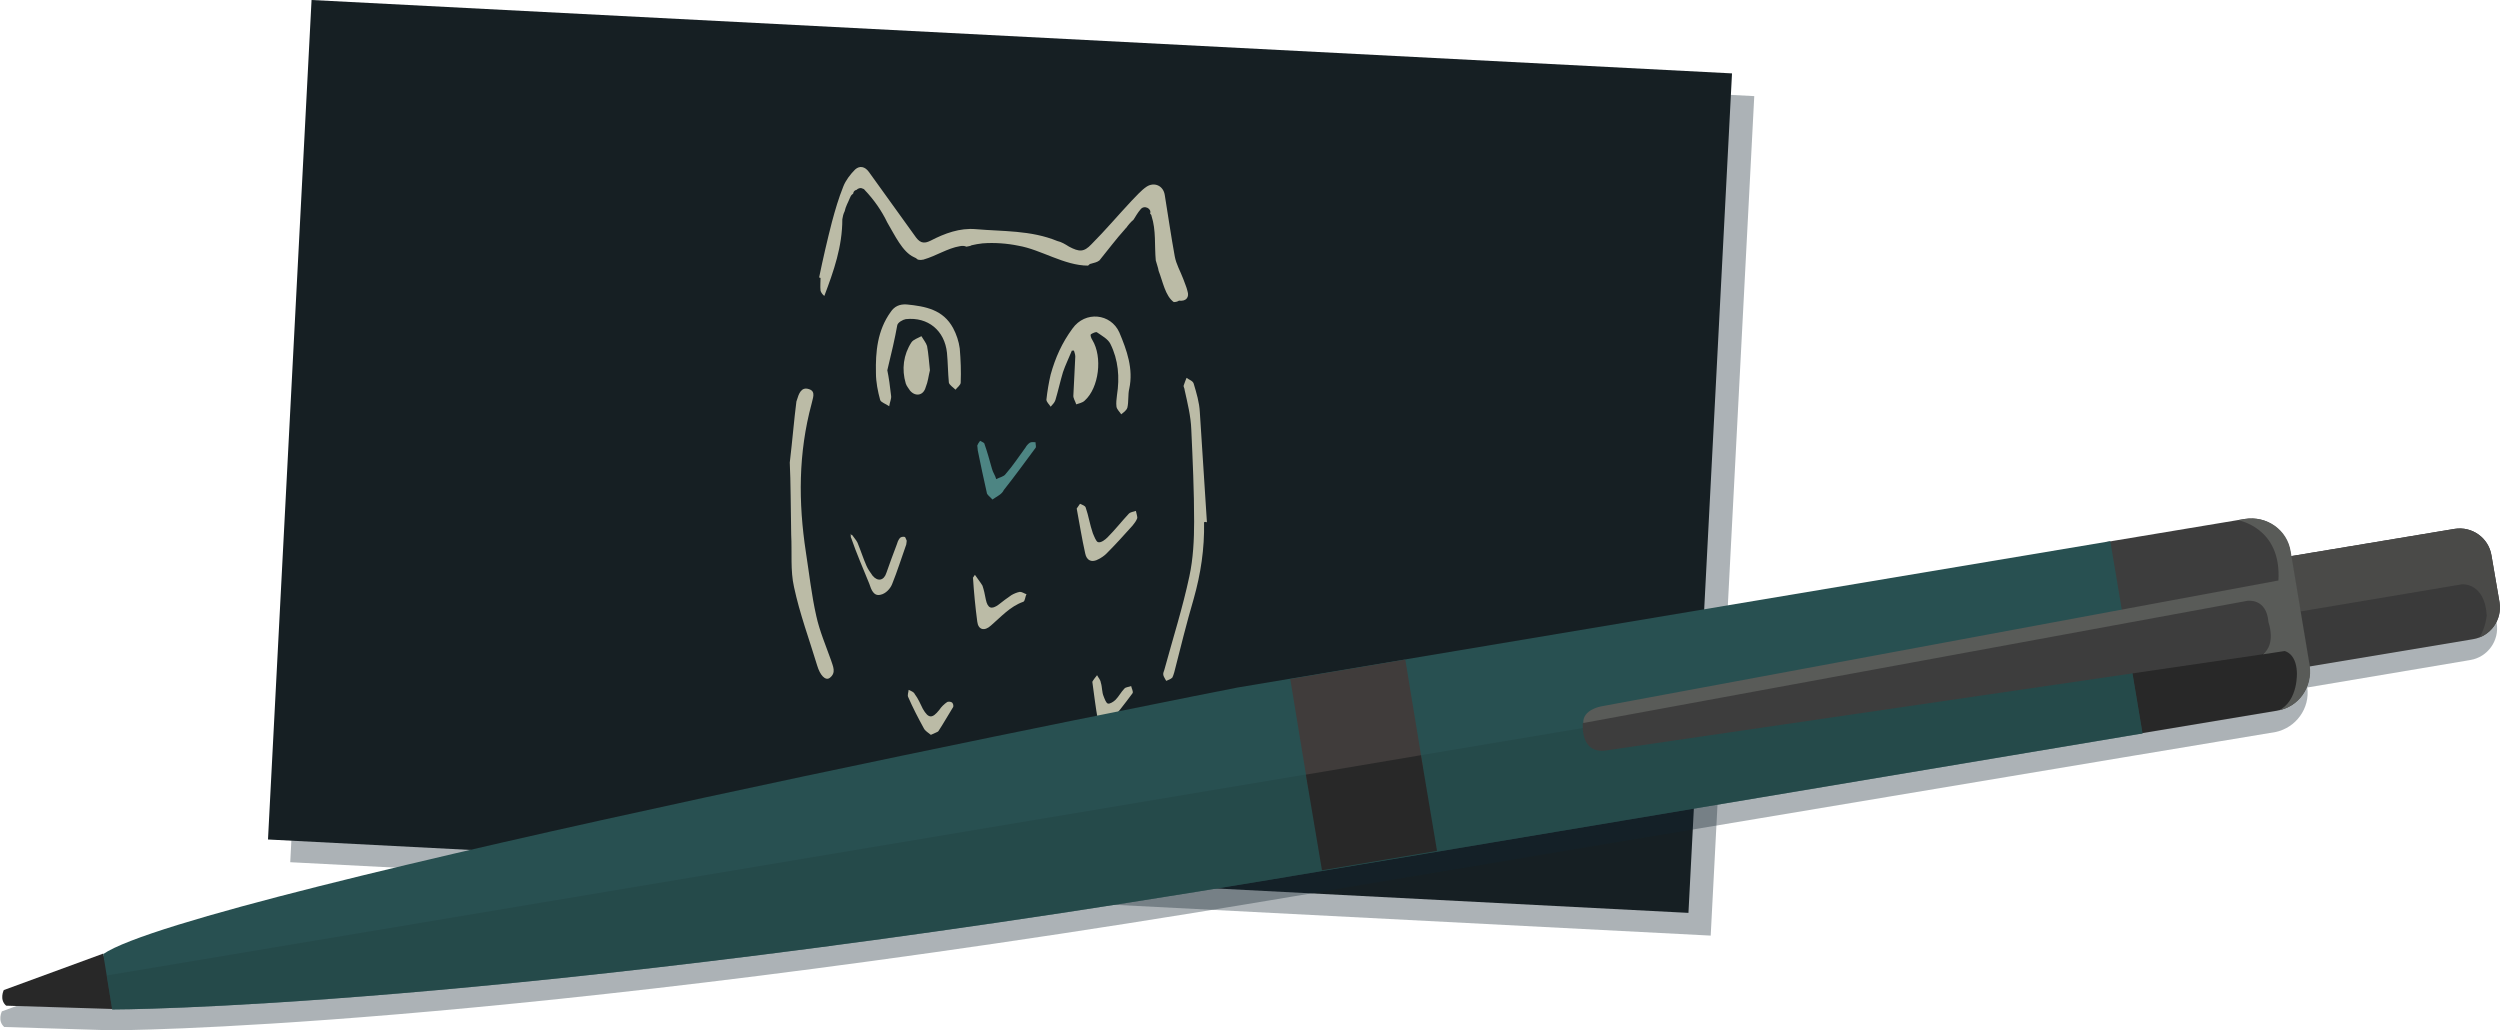
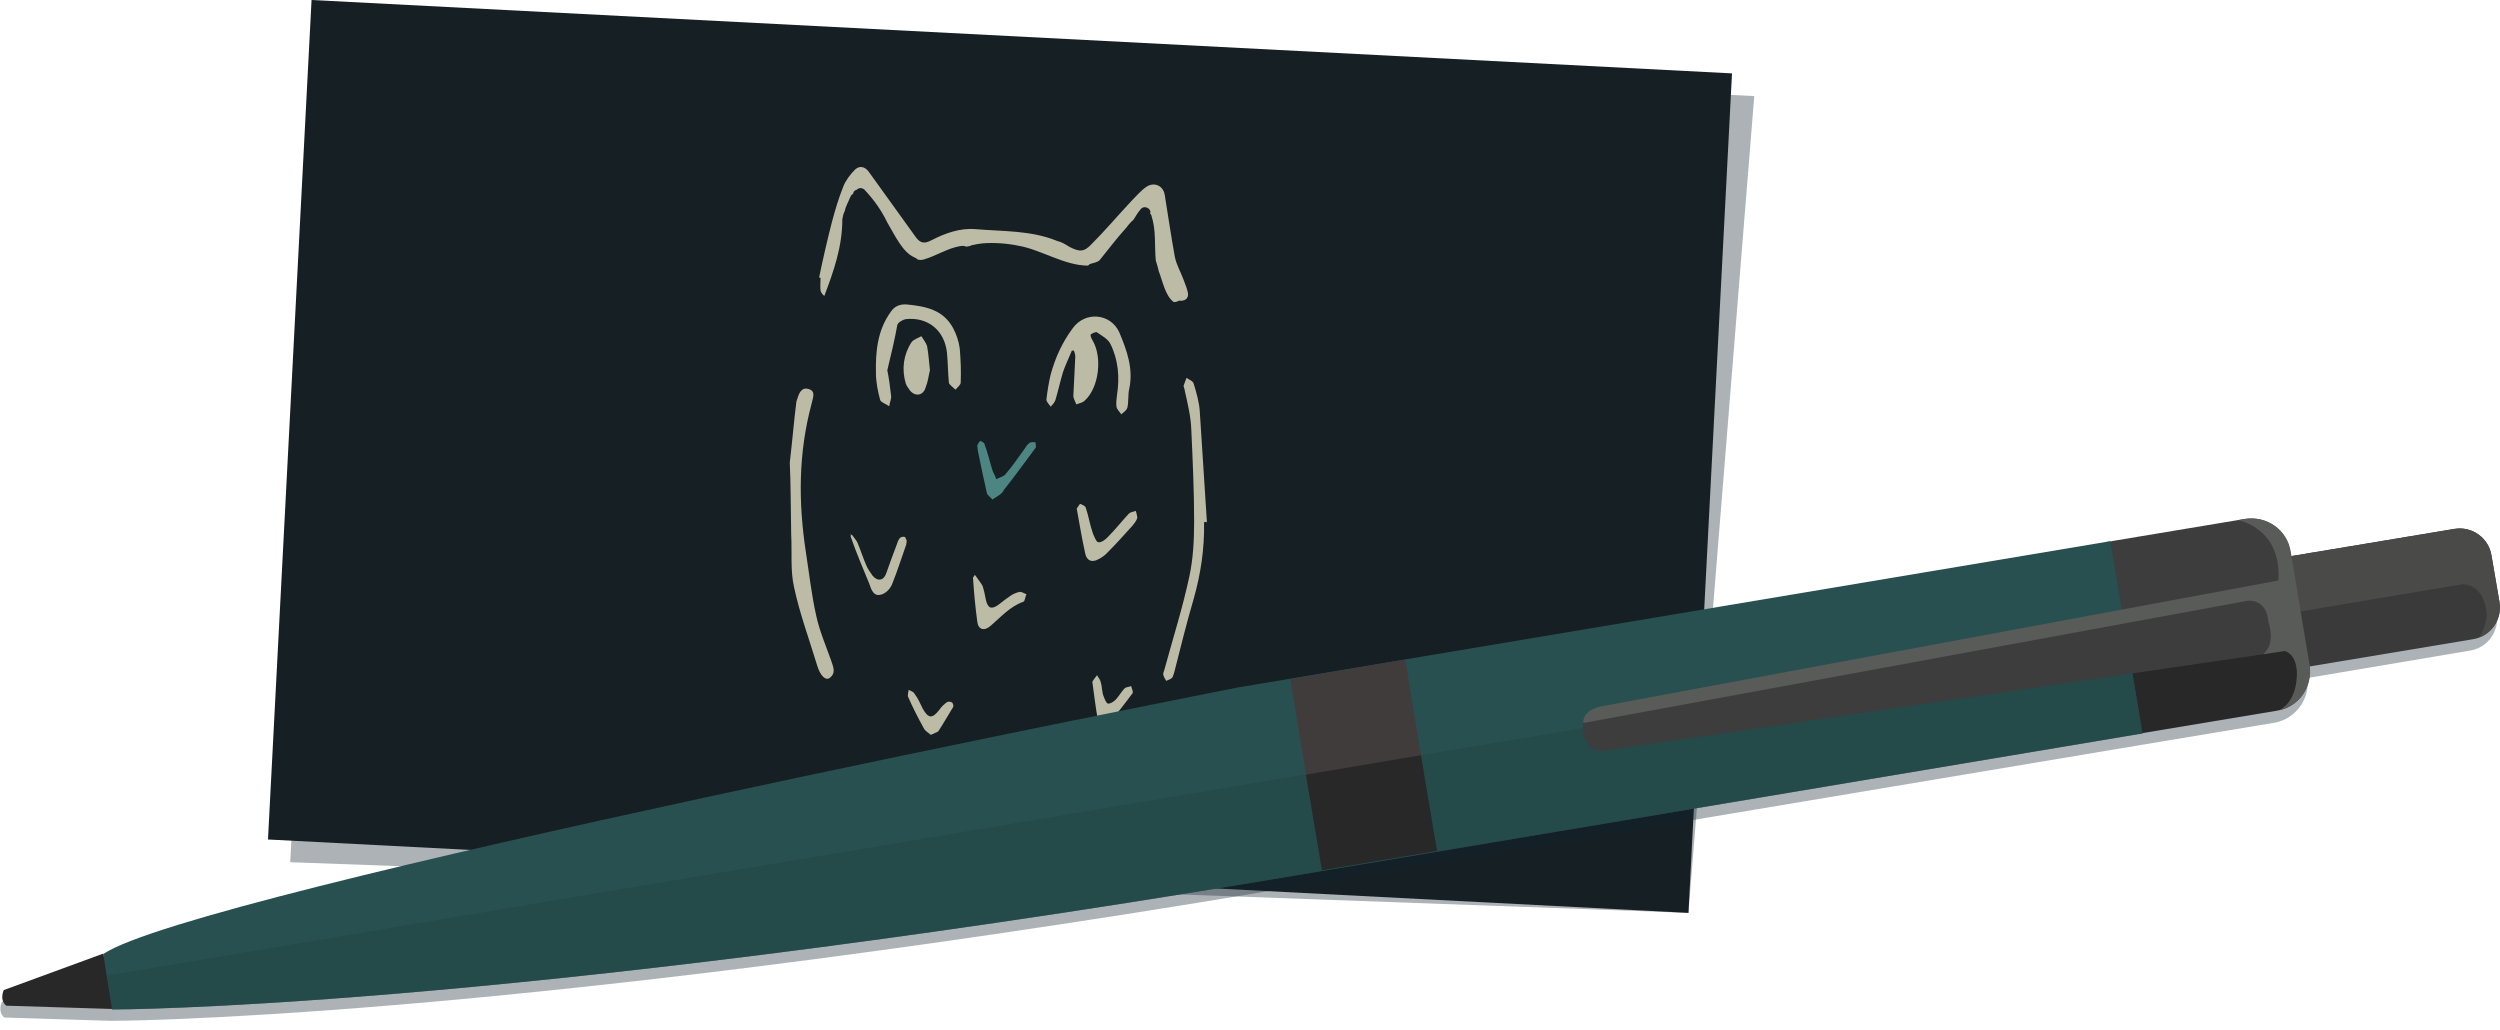
<svg xmlns="http://www.w3.org/2000/svg" xmlns:xlink="http://www.w3.org/1999/xlink" version="1.1" id="Layer_1" x="0px" y="0px" viewBox="0 0 528 217.5" style="enable-background:new 0 0 528 217.5;" xml:space="preserve">
  <style type="text/css">
	.st0{opacity:0.35;fill:#10232D;enable-background:new    ;}
	.st1{fill:#161F23;}
	.st2{opacity:0.76;}
	.st3{fill:#EFECD0;}
	.st4{fill:#5EA5A2;}
	.st5{fill:#3A3A3A;}
	.st6{clip-path:url(#SVGID_2_);fill:#4A4A48;}
	.st7{fill:#282828;}
	.st8{fill:#3D3D3D;}
	.st9{fill:#285051;}
	.st10{opacity:0.5;}
	.st11{clip-path:url(#SVGID_4_);fill:#224444;}
	.st12{fill:#403C3B;}
	.st13{clip-path:url(#SVGID_6_);fill:#3D3D3D;}
	.st14{clip-path:url(#SVGID_8_);fill:#595B58;}
</style>
  <g id="bc">
-     <path class="st0" d="M70.5,4.8l300,15.5l-9.2,177.3l-300-15.5L70.5,4.8z" />
+     <path class="st0" d="M70.5,4.8l300,15.5l-13.9,172.5L61.3,182.1L70.5,4.8z" />
    <path class="st1" d="M65.8,0l300,15.5l-9.2,177.3l-300-15.5L65.8,0z" />
    <g id="owl_1_" class="st2">
-       <path class="st3" d="M250.8,61.5c-0.2-0.9-0.6-1.7-0.9-2.6c-0.6-1.6-1.5-3.1-1.8-4.8c-0.8-4.4-1.4-8.6-2.1-12.9    c-0.3-2-2.2-2.8-3.8-1.8c-1.2,0.8-2.2,2-3.2,3c-2.9,3.1-5.6,6.3-8.5,9.2c-1.6,1.7-2.6,1.6-4.7,0.5c-0.8-0.5-1.6-1-2.5-1.2    c-5.6-2.3-11.5-2-17.2-2.5c-3.4-0.3-6.6,0.9-9.5,2.4c-1.2,0.6-2.1,0.7-3.1-0.6c-3.3-4.6-6.7-9.3-10-13.9c-0.8-1.1-1.9-1.4-2.9-0.5    c-1,1-2,2.3-2.5,3.6c-1,2.5-1.7,4.9-2.4,7.5c-1,3.9-1.9,7.8-2.7,11.7l0.3,0.1c0,0.8-0.1,1.8,0,2.7c0.1,0.4,0.5,0.9,0.8,1.1    c2-5.3,3.8-10.4,3.8-16.2c0.1-0.6,0.2-1.1,0.5-1.7c0.2-1,0.7-1.8,1.1-2.8l0.1-0.2c0.1-0.3,0.3-0.5,0.6-0.7l0-0.1    c0.1-0.4,0.3-0.6,0.7-0.7c0.3-0.3,0.8-0.5,1.2-0.3c0.2,0.1,0.4,0.1,0.5,0.3c2,2.1,3.6,4.4,4.8,6.9c1.6,2.7,3.2,6.2,5.6,7.3    c0.3,0.1,0.6,0.3,0.8,0.5c0.2,0.1,0.6,0.1,0.8,0.1c0.1-0.1,0.4,0,0.5-0.1c2.5-0.7,5.1-2.4,7.6-2.8c0.5-0.1,1-0.1,1.4,0.1    c0.4-0.1,0.8-0.1,1.1-0.3c0.8-0.2,1.5-0.3,2.3-0.4c2.5-0.2,5.2,0,7.6,0.5c4.7,0.8,9.7,4.2,14.7,4.2c0.2-0.2,0.4-0.4,0.6-0.4    c0.7-0.2,1.3-0.3,1.8-0.7c1.8-2.2,3.5-4.5,5.4-6.6c0-0.1,0.1-0.1,0.2-0.2c0.5-0.7,1-1.3,1.6-1.8c0.5-0.8,0.9-1.5,1.5-2.2    c0.8-1,2.4-0.1,2,0.9c0.1,0.1,0.3,0.3,0.3,0.5c1,3.1,0.6,6.2,0.9,9.4c0.2,0.8,0.5,1.5,0.6,2.2c0.9,2.3,1.4,5.3,3.2,6.6    c0.4,0,0.8-0.1,1.1-0.3C250.6,63.7,251.2,62.7,250.8,61.5L250.8,61.5z M166.8,97.7c0.6-5.1,0.9-9,1.4-12.9l0.1-0.3    c0.4-1.3,0.9-2.9,2.6-2.3c1.5,0.5,0.7,2,0.5,3.1c-2.8,10.4-2.8,20.8-1.2,31.3c0.7,4.5,1.2,9.1,2.2,13.5c0.7,3.2,2,6.2,3.1,9.3    c0.4,1.3,1.2,2.7-0.3,3.8c-0.9,0.6-2-0.6-2.6-2.6c-1.7-5.6-3.7-11-4.9-16.6c-0.8-3.5-0.4-7.3-0.6-11.1    C167,107.3,167,101.8,166.8,97.7z M226.4,74c-0.6,1.5-1.4,3.1-1.9,4.6c-0.6,2-1,3.9-1.6,5.9c-0.2,0.6-0.6,0.9-1,1.4    c-0.3-0.5-0.9-1-0.9-1.5c0.2-1.8,0.5-3.6,0.9-5.3c1-3.6,2.4-6.7,4.6-9.7c2.7-3.8,8.1-3.2,9.9,0.8c1.6,3.8,3,7.7,2.1,11.9    c-0.3,1.2-0.1,2.7-0.4,4c-0.2,0.6-0.8,1-1.3,1.4c-0.3-0.5-0.9-1-1-1.6c-0.1-0.8,0-1.6,0.1-2.4c0.6-3.8,0.3-7.5-1.4-10.9    c-0.5-1-1.8-1.7-2.8-2.4c-0.2-0.2-1,0.2-1.3,0.4c-0.2,0.2,0.1,0.9,0.3,1.2c2.2,3.6,1.4,10.1-1.6,12.8c-0.5,0.5-1.3,0.6-1.8,0.8    c-0.2-0.7-0.7-1.3-0.6-2c0.1-2.6,0.3-5.3,0.4-8.1c0-0.5-0.2-0.9-0.3-1.3C226.7,74.1,226.5,74.1,226.4,74L226.4,74z M254.3,110.3    c0.1,5.6-0.7,10.9-2.2,16.2c-1.5,5.1-2.8,10.4-4.1,15.5c-0.1,0.4-0.3,0.9-0.4,1.1c-0.4,0.4-0.9,0.5-1.3,0.7    c-0.2-0.4-0.5-0.8-0.6-1.2c-0.1-0.4,0.1-0.8,0.2-1.1c1.8-6.6,3.9-13.2,5.3-19.8c0.8-3.7,1-7.7,1-11.5c0-6.5-0.3-13-0.6-19.5    c-0.1-2.8-0.8-5.6-1.4-8.3c0-0.4-0.3-0.7-0.2-1c0.2-0.6,0.4-1.1,0.6-1.6c0.5,0.4,1.3,0.6,1.5,1.2c0.6,2,1.2,4,1.3,6    c0.5,7.8,1,15.5,1.5,23.3C254.6,110.2,254.5,110.2,254.3,110.3L254.3,110.3z M187.4,78.2c0.3,1.4,0.6,3.5,0.8,5.4    c0.1,0.6-0.3,1.4-0.4,2.2c-0.7-0.5-1.7-0.8-1.9-1.3c-0.5-1.8-0.9-3.8-0.9-5.7c-0.1-4.5,0.3-9,3.1-12.9c0.8-1.2,1.9-1.7,3.4-1.6    c4,0.4,7.7,1.1,9.8,5c0.7,1.3,1.2,2.8,1.4,4.3c0.2,2.4,0.3,4.8,0.2,7.2c0,0.5-0.7,1-1.1,1.5c-0.5-0.5-1.3-1-1.4-1.5    c-0.2-2.1-0.2-4.2-0.4-6.3c-0.5-4.7-4-7.6-8.7-7.1c-0.6,0.1-1.7,0.7-1.8,1.3C189,71.5,188.3,74.5,187.4,78.2z M227.4,107.4    c0.2-0.3,0.5-0.7,0.7-1c0.4,0.2,1.1,0.4,1.2,0.8c0.6,1.7,0.9,3.7,1.5,5.4c0.3,0.7,0.7,1.8,1.1,1.9c0.6,0.2,1.5-0.5,2-1    c1.6-1.6,3-3.4,4.5-5c0.4-0.4,1-0.4,1.5-0.6c0.1,0.5,0.3,1.1,0.3,1.5c-0.2,0.6-0.6,1.1-1,1.6c-1.8,2-3.6,4-5.5,5.9    c-0.5,0.5-1.1,0.9-1.7,1.2c-1.4,0.8-2.5,0.3-2.8-1.2C228.5,113.8,228,110.6,227.4,107.4z" />
+       <path class="st3" d="M250.8,61.5c-0.2-0.9-0.6-1.7-0.9-2.6c-0.6-1.6-1.5-3.1-1.8-4.8c-0.8-4.4-1.4-8.6-2.1-12.9    c-0.3-2-2.2-2.8-3.8-1.8c-1.2,0.8-2.2,2-3.2,3c-2.9,3.1-5.6,6.3-8.5,9.2c-1.6,1.7-2.6,1.6-4.7,0.5c-0.8-0.5-1.6-1-2.5-1.2    c-5.6-2.3-11.5-2-17.2-2.5c-3.4-0.3-6.6,0.9-9.5,2.4c-1.2,0.6-2.1,0.7-3.1-0.6c-3.3-4.6-6.7-9.3-10-13.9c-0.8-1.1-1.9-1.4-2.9-0.5    c-1,1-2,2.3-2.5,3.6c-1,2.5-1.7,4.9-2.4,7.5c-1,3.9-1.9,7.8-2.7,11.7l0.3,0.1c0,0.8-0.1,1.8,0,2.7c0.1,0.4,0.5,0.9,0.8,1.1    c2-5.3,3.8-10.4,3.8-16.2c0.1-0.6,0.2-1.1,0.5-1.7c0.2-1,0.7-1.8,1.1-2.8l0.1-0.2c0.1-0.3,0.3-0.5,0.6-0.7v-0.1    c0.1-0.4,0.3-0.6,0.7-0.7c0.3-0.3,0.8-0.5,1.2-0.3c0.2,0.1,0.4,0.1,0.5,0.3c2,2.1,3.6,4.4,4.8,6.9c1.6,2.7,3.2,6.2,5.6,7.3    c0.3,0.1,0.6,0.3,0.8,0.5c0.2,0.1,0.6,0.1,0.8,0.1c0.1-0.1,0.4,0,0.5-0.1c2.5-0.7,5.1-2.4,7.6-2.8c0.5-0.1,1-0.1,1.4,0.1    c0.4-0.1,0.8-0.1,1.1-0.3c0.8-0.2,1.5-0.3,2.3-0.4c2.5-0.2,5.2,0,7.6,0.5c4.7,0.8,9.7,4.2,14.7,4.2c0.2-0.2,0.4-0.4,0.6-0.4    c0.7-0.2,1.3-0.3,1.8-0.7c1.8-2.2,3.5-4.5,5.4-6.6c0-0.1,0.1-0.1,0.2-0.2c0.5-0.7,1-1.3,1.6-1.8c0.5-0.8,0.9-1.5,1.5-2.2    c0.8-1,2.4-0.1,2,0.9c0.1,0.1,0.3,0.3,0.3,0.5c1,3.1,0.6,6.2,0.9,9.4c0.2,0.8,0.5,1.5,0.6,2.2c0.9,2.3,1.4,5.3,3.2,6.6    c0.4,0,0.8-0.1,1.1-0.3C250.6,63.7,251.2,62.7,250.8,61.5L250.8,61.5z M166.8,97.7c0.6-5.1,0.9-9,1.4-12.9l0.1-0.3    c0.4-1.3,0.9-2.9,2.6-2.3c1.5,0.5,0.7,2,0.5,3.1c-2.8,10.4-2.8,20.8-1.2,31.3c0.7,4.5,1.2,9.1,2.2,13.5c0.7,3.2,2,6.2,3.1,9.3    c0.4,1.3,1.2,2.7-0.3,3.8c-0.9,0.6-2-0.6-2.6-2.6c-1.7-5.6-3.7-11-4.9-16.6c-0.8-3.5-0.4-7.3-0.6-11.1    C167,107.3,167,101.8,166.8,97.7z M226.4,74c-0.6,1.5-1.4,3.1-1.9,4.6c-0.6,2-1,3.9-1.6,5.9c-0.2,0.6-0.6,0.9-1,1.4    c-0.3-0.5-0.9-1-0.9-1.5c0.2-1.8,0.5-3.6,0.9-5.3c1-3.6,2.4-6.7,4.6-9.7c2.7-3.8,8.1-3.2,9.9,0.8c1.6,3.8,3,7.7,2.1,11.9    c-0.3,1.2-0.1,2.7-0.4,4c-0.2,0.6-0.8,1-1.3,1.4c-0.3-0.5-0.9-1-1-1.6c-0.1-0.8,0-1.6,0.1-2.4c0.6-3.8,0.3-7.5-1.4-10.9    c-0.5-1-1.8-1.7-2.8-2.4c-0.2-0.2-1,0.2-1.3,0.4c-0.2,0.2,0.1,0.9,0.3,1.2c2.2,3.6,1.4,10.1-1.6,12.8c-0.5,0.5-1.3,0.6-1.8,0.8    c-0.2-0.7-0.7-1.3-0.6-2c0.1-2.6,0.3-5.3,0.4-8.1c0-0.5-0.2-0.9-0.3-1.3C226.7,74.1,226.5,74.1,226.4,74L226.4,74z M254.3,110.3    c0.1,5.6-0.7,10.9-2.2,16.2c-1.5,5.1-2.8,10.4-4.1,15.5c-0.1,0.4-0.3,0.9-0.4,1.1c-0.4,0.4-0.9,0.5-1.3,0.7    c-0.2-0.4-0.5-0.8-0.6-1.2s0.1-0.8,0.2-1.1c1.8-6.6,3.9-13.2,5.3-19.8c0.8-3.7,1-7.7,1-11.5c0-6.5-0.3-13-0.6-19.5    c-0.1-2.8-0.8-5.6-1.4-8.3c0-0.4-0.3-0.7-0.2-1c0.2-0.6,0.4-1.1,0.6-1.6c0.5,0.4,1.3,0.6,1.5,1.2c0.6,2,1.2,4,1.3,6    c0.5,7.8,1,15.5,1.5,23.3C254.6,110.2,254.5,110.2,254.3,110.3L254.3,110.3z M187.4,78.2c0.3,1.4,0.6,3.5,0.8,5.4    c0.1,0.6-0.3,1.4-0.4,2.2c-0.7-0.5-1.7-0.8-1.9-1.3c-0.5-1.8-0.9-3.8-0.9-5.7c-0.1-4.5,0.3-9,3.1-12.9c0.8-1.2,1.9-1.7,3.4-1.6    c4,0.4,7.7,1.1,9.8,5c0.7,1.3,1.2,2.8,1.4,4.3c0.2,2.4,0.3,4.8,0.2,7.2c0,0.5-0.7,1-1.1,1.5c-0.5-0.5-1.3-1-1.4-1.5    c-0.2-2.1-0.2-4.2-0.4-6.3c-0.5-4.7-4-7.6-8.7-7.1c-0.6,0.1-1.7,0.7-1.8,1.3C189,71.5,188.3,74.5,187.4,78.2z M227.4,107.4    c0.2-0.3,0.5-0.7,0.7-1c0.4,0.2,1.1,0.4,1.2,0.8c0.6,1.7,0.9,3.7,1.5,5.4c0.3,0.7,0.7,1.8,1.1,1.9c0.6,0.2,1.5-0.5,2-1    c1.6-1.6,3-3.4,4.5-5c0.4-0.4,1-0.4,1.5-0.6c0.1,0.5,0.3,1.1,0.3,1.5c-0.2,0.6-0.6,1.1-1,1.6c-1.8,2-3.6,4-5.5,5.9    c-0.5,0.5-1.1,0.9-1.7,1.2c-1.4,0.8-2.5,0.3-2.8-1.2C228.5,113.8,228,110.6,227.4,107.4z" />
      <path class="st3" d="M196.4,78.2c-0.3,1.2-0.4,2.4-0.9,3.6c-0.5,1.8-2.2,2-3.3,0.7c-0.3-0.5-0.7-0.9-0.9-1.5    c-0.9-3-0.5-6.1,1.2-8.7c0.4-0.6,1.4-0.9,2.1-1.3c0.4,0.7,1,1.4,1.2,2.1C196.1,74.7,196.2,76.4,196.4,78.2L196.4,78.2z" />
      <path class="st4" d="M209.6,105.5c-0.5-0.6-1.2-1-1.2-1.5c-0.7-3-1.3-6-1.9-8.9c0-0.4-0.1-0.8-0.1-1c0.1-0.3,0.3-0.6,0.6-1    c0.3,0.2,0.9,0.4,0.9,0.6c0.6,1.7,1.1,3.5,1.6,5.3c0.2,0.8,0.7,1.4,0.9,2.2c0.7-0.4,1.6-0.5,2-1.1c1.5-1.7,2.8-3.7,4.2-5.6    c0.2-0.4,0.6-0.8,0.9-1c0.3-0.2,0.9-0.1,1.2-0.1c0,0.5,0.2,1,0,1.2c-2.3,3.1-4.4,6-6.7,8.9C211.6,104.4,210.6,104.8,209.6,105.5    L209.6,105.5z" />
-       <path class="st3" d="M205.9,121.4c0.6,0.9,1.2,1.6,1.6,2.3c0.3,0.9,0.5,1.8,0.7,2.9c0.4,1.9,1.2,2.2,2.7,1.1    c0.9-0.7,1.8-1.4,2.7-2c0.5-0.3,1.2-0.6,1.8-0.7c0.5,0,1,0.4,1.4,0.5c-0.3,0.5-0.3,1.5-0.7,1.6c-2.8,1-4.7,3.2-6.8,5    c-1.4,1.3-2.7,0.9-2.9-0.8c-0.4-3-0.7-6.1-0.9-9.2C205.4,122.1,205.5,122,205.9,121.4z M179.9,112.9c0.4,0.6,0.9,1.1,1.2,1.7    c0.7,1.7,1.2,3.3,1.9,4.9c0.3,0.7,0.8,1.4,1.3,2.1c1.1,1.3,2.4,1,2.9-0.6c0.7-2,1.4-3.9,2.2-6c0.1-0.4,0.3-0.9,0.6-1.3    c0.2-0.3,0.7-0.4,1.1-0.3c0.1,0,0.3,0.6,0.4,0.8c0,0.3-0.1,0.6-0.1,0.8c-1,2.8-1.9,5.7-3,8.4c-0.4,1-1.4,2-2.4,2.2    c-1.5,0.4-2-1.1-2.4-2.3c-1.3-3.2-2.7-6.4-3.8-9.6c-0.2-0.3-0.1-0.6-0.1-1C179.5,113.1,179.7,113.1,179.9,112.9L179.9,112.9z     M230.7,144c0.2-0.4,0.6-0.9,1-1.4c0.3,0.6,0.7,0.9,0.8,1.6c0.3,0.9,0.2,2,0.6,2.9c0.2,0.5,0.5,1.4,0.9,1.5    c0.4,0.1,1.2-0.4,1.6-0.8c0.7-0.7,1.2-1.7,1.9-2.4c0.3-0.3,0.9-0.3,1.4-0.5c0.1,0.5,0.5,1.2,0.3,1.5c-1.7,2.3-3.4,4.5-5.2,6.5    c-0.7,0.9-1.8,0.4-2.1-0.7C231.4,149.5,231.1,146.9,230.7,144L230.7,144z M196.6,155.2c-0.6-0.5-1.2-0.8-1.5-1.4    c-1.2-2.2-2.3-4.3-3.3-6.6c-0.2-0.4,0.1-1.1,0.1-1.5c0.4,0.2,1.1,0.4,1.3,0.9c0.7,0.9,1.2,2.1,1.7,3.1c1.2,2.1,2,2.1,3.5,0.2    c0.4-0.6,1-1.2,1.6-1.6c0.3-0.2,0.9-0.1,1.1,0.1c0.2,0.2,0.4,0.8,0.1,1.1c-1,1.6-2,3.4-3,4.9C198.1,154.6,197.4,154.8,196.6,155.2    L196.6,155.2z" />
+       <path class="st3" d="M205.9,121.4c0.6,0.9,1.2,1.6,1.6,2.3c0.3,0.9,0.5,1.8,0.7,2.9c0.4,1.9,1.2,2.2,2.7,1.1    c0.9-0.7,1.8-1.4,2.7-2c0.5-0.3,1.2-0.6,1.8-0.7c0.5,0,1,0.4,1.4,0.5c-0.3,0.5-0.3,1.5-0.7,1.6c-2.8,1-4.7,3.2-6.8,5    c-1.4,1.3-2.7,0.9-2.9-0.8c-0.4-3-0.7-6.1-0.9-9.2C205.4,122.1,205.5,122,205.9,121.4z M179.9,112.9c0.4,0.6,0.9,1.1,1.2,1.7    c0.7,1.7,1.2,3.3,1.9,4.9c0.3,0.7,0.8,1.4,1.3,2.1c1.1,1.3,2.4,1,2.9-0.6c0.7-2,1.4-3.9,2.2-6c0.1-0.4,0.3-0.9,0.6-1.3    c0.2-0.3,0.7-0.4,1.1-0.3c0.1,0,0.3,0.6,0.4,0.8c0,0.3-0.1,0.6-0.1,0.8c-1,2.8-1.9,5.7-3,8.4c-0.4,1-1.4,2-2.4,2.2    c-1.5,0.4-2-1.1-2.4-2.3c-1.3-3.2-2.7-6.4-3.8-9.6c-0.2-0.3-0.1-0.6-0.1-1C179.5,113.1,179.7,113.1,179.9,112.9L179.9,112.9z     M230.7,144c0.2-0.4,0.6-0.9,1-1.4c0.3,0.6,0.7,0.9,0.8,1.6c0.3,0.9,0.2,2,0.6,2.9c0.2,0.5,0.5,1.4,0.9,1.5s1.2-0.4,1.6-0.8    c0.7-0.7,1.2-1.7,1.9-2.4c0.3-0.3,0.9-0.3,1.4-0.5c0.1,0.5,0.5,1.2,0.3,1.5c-1.7,2.3-3.4,4.5-5.2,6.5c-0.7,0.9-1.8,0.4-2.1-0.7    C231.4,149.5,231.1,146.9,230.7,144L230.7,144z M196.6,155.2c-0.6-0.5-1.2-0.8-1.5-1.4c-1.2-2.2-2.3-4.3-3.3-6.6    c-0.2-0.4,0.1-1.1,0.1-1.5c0.4,0.2,1.1,0.4,1.3,0.9c0.7,0.9,1.2,2.1,1.7,3.1c1.2,2.1,2,2.1,3.5,0.2c0.4-0.6,1-1.2,1.6-1.6    c0.3-0.2,0.9-0.1,1.1,0.1c0.2,0.2,0.4,0.8,0.1,1.1c-1,1.6-2,3.4-3,4.9C198.1,154.6,197.4,154.8,196.6,155.2L196.6,155.2z" />
    </g>
  </g>
  <g id="pen_2_">
-     <path class="st0" d="M487.3,145.2l34.4-5.8c3.7-0.6,6.2-4.1,5.6-7.8l-1.7-9.9c-0.6-3.7-4.1-6.2-7.8-5.6l-34.4,5.8l-0.1-1.1   c-0.7-4.6-5-7.6-9.6-6.9l-28.4,4.7L261,149.6c0,0-220.7,43.3-239.6,56.3l-21,7.7c0,0-1,2,0.5,3.3c0,0,22.6,0.7,22.5,0.7   c0,0,80.1,0.1,244.5-27.4l183.3-30.7l29.4-4.9C484.9,153.7,487.9,149.6,487.3,145.2z" />
+     <path class="st0" d="M487.3,143.2l34.4-5.8c3.7-0.6,6.2-4.1,5.6-7.8l-1.7-9.9c-0.6-3.7-4.1-6.2-7.8-5.6l-34.4,5.8l-0.1-1.1   c-0.7-4.6-5-7.6-9.6-6.9l-28.4,4.7l-184.3,31c0,0-220.7,43.3-239.6,56.3l-21,7.7c0,0-1,2,0.5,3.3c0,0,22.6,0.7,22.5,0.7   c0,0,80.1,0.1,244.5-27.4l183.3-30.7l29.4-4.9C484.9,151.7,487.9,147.6,487.3,143.2z" />
    <path class="st5" d="M482.4,117.7l36-6c3.7-0.6,7.2,1.9,7.8,5.6l1.7,9.9c0.6,3.7-1.9,7.2-5.6,7.8l-36,6L482.4,117.7z" />
    <g>
      <g>
-         <defs>
-           <path id="SVGID_1_" d="M482.4,117.7l36-6c3.7-0.6,7.2,1.9,7.8,5.6l1.7,9.9c0.6,3.7-1.9,7.2-5.6,7.8l-36,6L482.4,117.7z" />
-         </defs>
-         <clipPath id="SVGID_2_">
-           <use xlink:href="#SVGID_1_" style="overflow:visible;" />
-         </clipPath>
-         <path class="st6" d="M484.3,129.4l35.7-6c0,0,4.8-0.4,5.2,6.6c0,0-0.2,2.4-1.5,4.6l5.2-1.4l-2.6-20.1l-4.5-2l-3.4,0.5l-36,6     C482.4,117.7,484.3,129.4,484.3,129.4z" />
+         <g>
+           <defs>
+             <path id="SVGID_1_" d="M482.4,117.7l36-6c3.7-0.6,7.2,1.9,7.8,5.6l1.7,9.9c0.6,3.7-1.9,7.2-5.6,7.8l-36,6L482.4,117.7z" />
+           </defs>
+           <clipPath id="SVGID_2_">
+             <use xlink:href="#SVGID_1_" style="overflow:visible;" />
+           </clipPath>
+           <path class="st6" d="M484.3,129.4l35.7-6c0,0,4.8-0.4,5.2,6.6c0,0-0.2,2.4-1.5,4.6l5.2-1.4l-2.6-20.1l-4.5-2l-3.4,0.5l-36,6      C482.4,117.7,484.3,129.4,484.3,129.4z" />
+         </g>
      </g>
    </g>
    <path class="st7" d="M21.8,201.4l-21,7.7c0,0-1,2,0.5,3.3c0,0,22.6,0.7,22.5,0.7l0.2-3.6L21.8,201.4z" />
    <path class="st8" d="M448,134.1l-1.1-6.5l-2.2-13.1l29.4-4.9c4.6-0.7,8.8,2.3,9.6,6.9l2,12.1C485.7,128.5,448,134.1,448,134.1z" />
    <path class="st7" d="M485.7,128.4l2,12.1c0.7,4.6-2.2,8.8-6.8,9.6l-29.4,4.9l-3.5-20.9C448,134.1,485.7,128.4,485.7,128.4z" />
    <path class="st9" d="M445.7,114.3l-184.3,30.9c0,0-220.7,43.3-239.6,56.3l1.9,11.7c0,0,80.1,0.1,244.5-27.4l184.3-30.9L445.7,114.3   z" />
    <g class="st10">
      <g>
        <g>
-           <defs>
-             <path id="SVGID_3_" d="M445.7,114.3l-184.3,30.9c0,0-220.7,43.3-239.6,56.3l1.9,11.7c0,0,80.1,0.1,244.5-27.4l184.3-30.9       L445.7,114.3z" />
-           </defs>
-           <clipPath id="SVGID_4_">
-             <use xlink:href="#SVGID_3_" style="overflow:visible;" />
-           </clipPath>
-           <path class="st11" d="M449.1,134.5L17.8,206.8l2.7,16L251,196.1l202.7-34L449.1,134.5z" />
+           <g>
+             <defs>
+               <path id="SVGID_3_" d="M445.7,114.3l-184.3,30.9c0,0-220.7,43.3-239.6,56.3l1.9,11.7c0,0,80.1,0.1,244.5-27.4l184.3-30.9        L445.7,114.3z" />
+             </defs>
+             <clipPath id="SVGID_4_">
+               <use xlink:href="#SVGID_3_" style="overflow:visible;" />
+             </clipPath>
+             <path class="st11" d="M449.1,134.5L17.8,206.8l2.7,16L251,196.1l202.7-34L449.1,134.5z" />
+           </g>
        </g>
      </g>
    </g>
    <path class="st12" d="M272.5,143.4l24.3-4.1l3.7,22.5l-24.3,4.1L272.5,143.4z" />
    <path class="st7" d="M275.8,163.6l24.3-4.1l3.4,20.2l-24.3,4.1L275.8,163.6z" />
    <g>
      <g>
        <g>
-           <defs>
-             <path id="SVGID_5_" d="M452.5,154.8l28.4-4.7c4.6-0.7,7.6-5,6.9-9.6l-4-24c-0.7-4.6-5-7.6-9.6-6.9l-28.4,4.7l-0.9,0.1       l-183.4,30.7c0,0-220.7,43.3-239.6,56.3l0.7,4.6l-4.8,0.8l2.7,16L251,196.1l202.8-33.9L452.5,154.8L452.5,154.8z" />
-           </defs>
-           <clipPath id="SVGID_6_">
-             <use xlink:href="#SVGID_5_" style="overflow:visible;" />
-           </clipPath>
-           <path class="st13" d="M334.3,152.7c0,0-0.7,6.6,4.9,5.8l138.6-20.3l4-3.1l-3.2-9.8l-142.4,26.2L334.3,152.7z" />
+           <g>
+             <defs>
+               <path id="SVGID_5_" d="M452.5,154.8l28.4-4.7c4.6-0.7,7.6-5,6.9-9.6l-4-24c-0.7-4.6-5-7.6-9.6-6.9l-28.4,4.7l-0.9,0.1        l-183.4,30.7c0,0-220.7,43.3-239.6,56.3l0.7,4.6l-4.8,0.8l2.7,16L251,196.1l202.8-33.9L452.5,154.8L452.5,154.8z" />
+             </defs>
+             <clipPath id="SVGID_6_">
+               <use xlink:href="#SVGID_5_" style="overflow:visible;" />
+             </clipPath>
+             <path class="st13" d="M334.3,152.7c0,0-0.7,6.6,4.9,5.8l138.6-20.3l4-3.1l-3.2-9.8l-142.4,26.2L334.3,152.7z" />
+           </g>
        </g>
      </g>
      <g>
        <g>
-           <defs>
-             <path id="SVGID_7_" d="M452.5,154.8l28.4-4.7c4.6-0.7,7.6-5,6.9-9.6l-4-24c-0.7-4.6-5-7.6-9.6-6.9l-28.4,4.7l-0.9,0.1       l-183.4,30.7c0,0-220.7,43.3-239.6,56.3l0.7,4.6l-4.8,0.8l2.7,16L251,196.1l202.8-33.9L452.5,154.8L452.5,154.8z" />
-           </defs>
-           <clipPath id="SVGID_8_">
-             <use xlink:href="#SVGID_7_" style="overflow:visible;" />
-           </clipPath>
-           <path class="st14" d="M472.4,109.8c0,0,9.5,1.4,8.8,12.8l-143.1,26.6c0,0-3.9,0.7-3.7,3.5l140.2-25.8c0,0,4.1-0.7,4.5,4.5      c0,0,1.7,4.6-1.2,6.8l4.6-0.7c0,0,2.4,0.4,2.6,4.4c0,0,0.4,6.1-3.9,8.2l9.3-1.5l-6.8-40.5L472.4,109.8z" />
+           <g>
+             <defs>
+               <path id="SVGID_7_" d="M452.5,154.8l28.4-4.7c4.6-0.7,7.6-5,6.9-9.6l-4-24c-0.7-4.6-5-7.6-9.6-6.9l-28.4,4.7l-0.9,0.1        l-183.4,30.7c0,0-220.7,43.3-239.6,56.3l0.7,4.6l-4.8,0.8l2.7,16L251,196.1l202.8-33.9L452.5,154.8L452.5,154.8z" />
+             </defs>
+             <clipPath id="SVGID_8_">
+               <use xlink:href="#SVGID_7_" style="overflow:visible;" />
+             </clipPath>
+             <path class="st14" d="M472.4,109.8c0,0,9.5,1.4,8.8,12.8l-143.1,26.6c0,0-3.9,0.7-3.7,3.5l140.2-25.8c0,0,4.1-0.7,4.5,4.5       c0,0,1.7,4.6-1.2,6.8l4.6-0.7c0,0,2.4,0.4,2.6,4.4c0,0,0.4,6.1-3.9,8.2l9.3-1.5l-6.8-40.5L472.4,109.8z" />
+           </g>
        </g>
      </g>
    </g>
  </g>
</svg>
